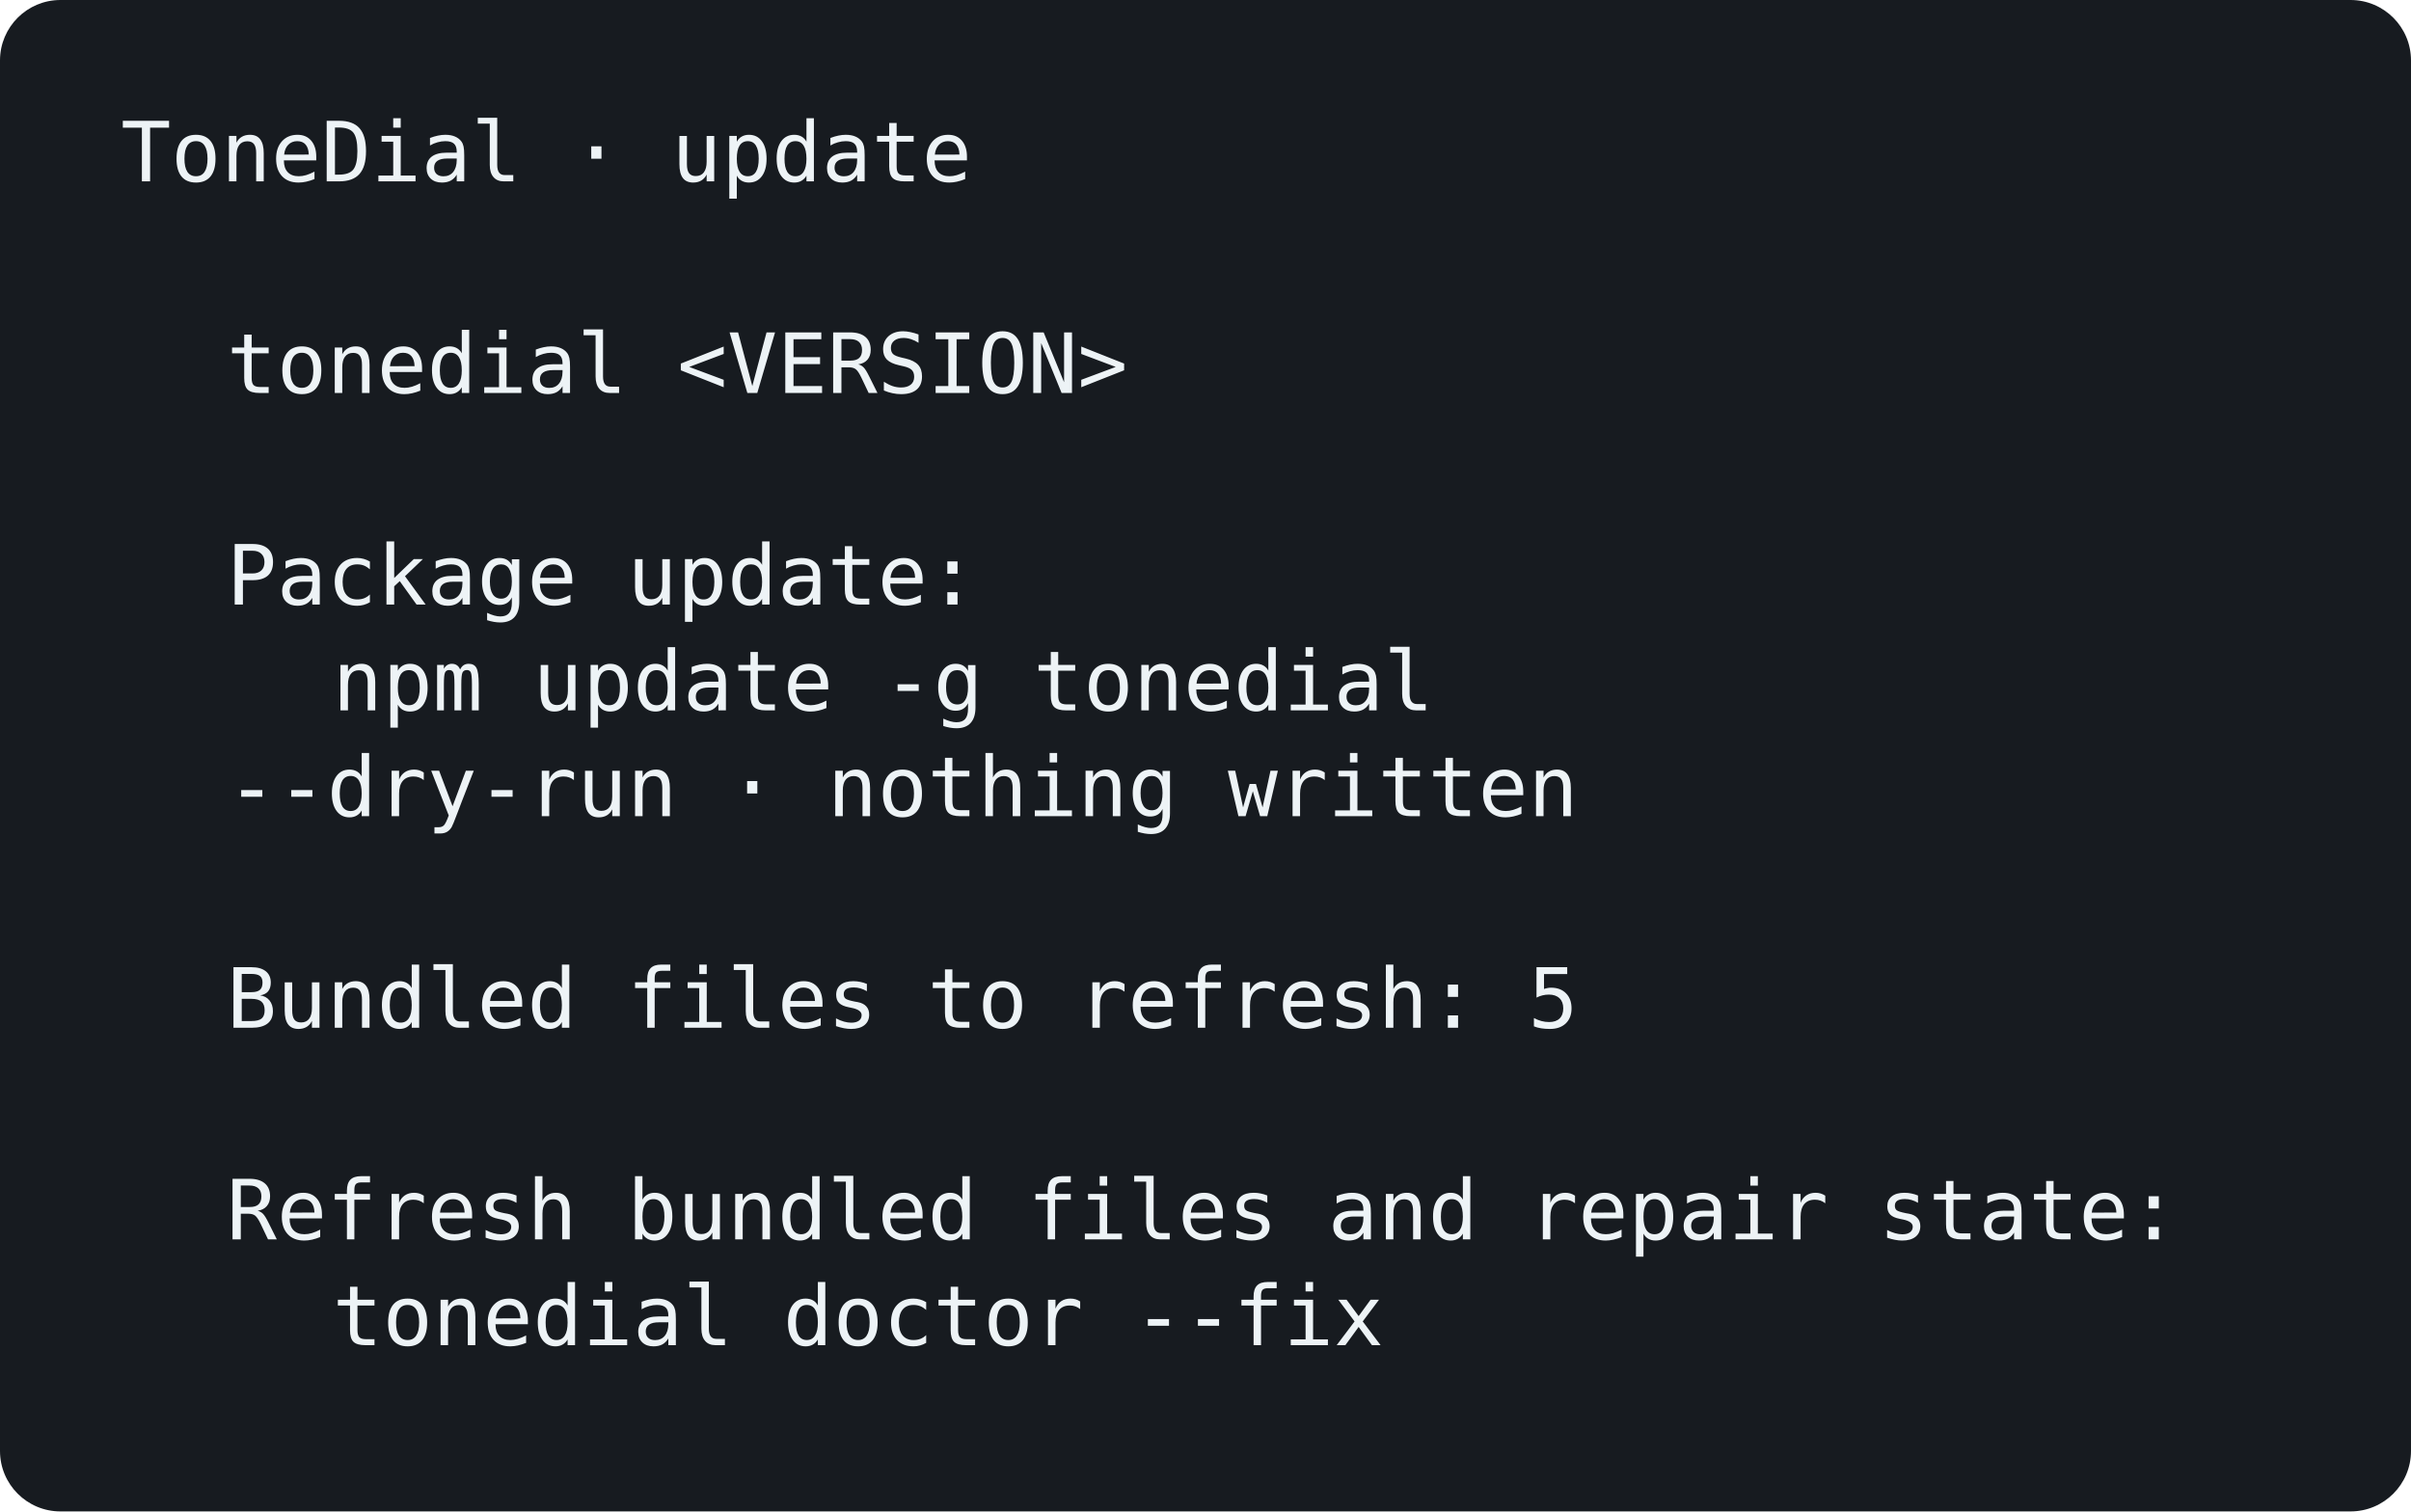
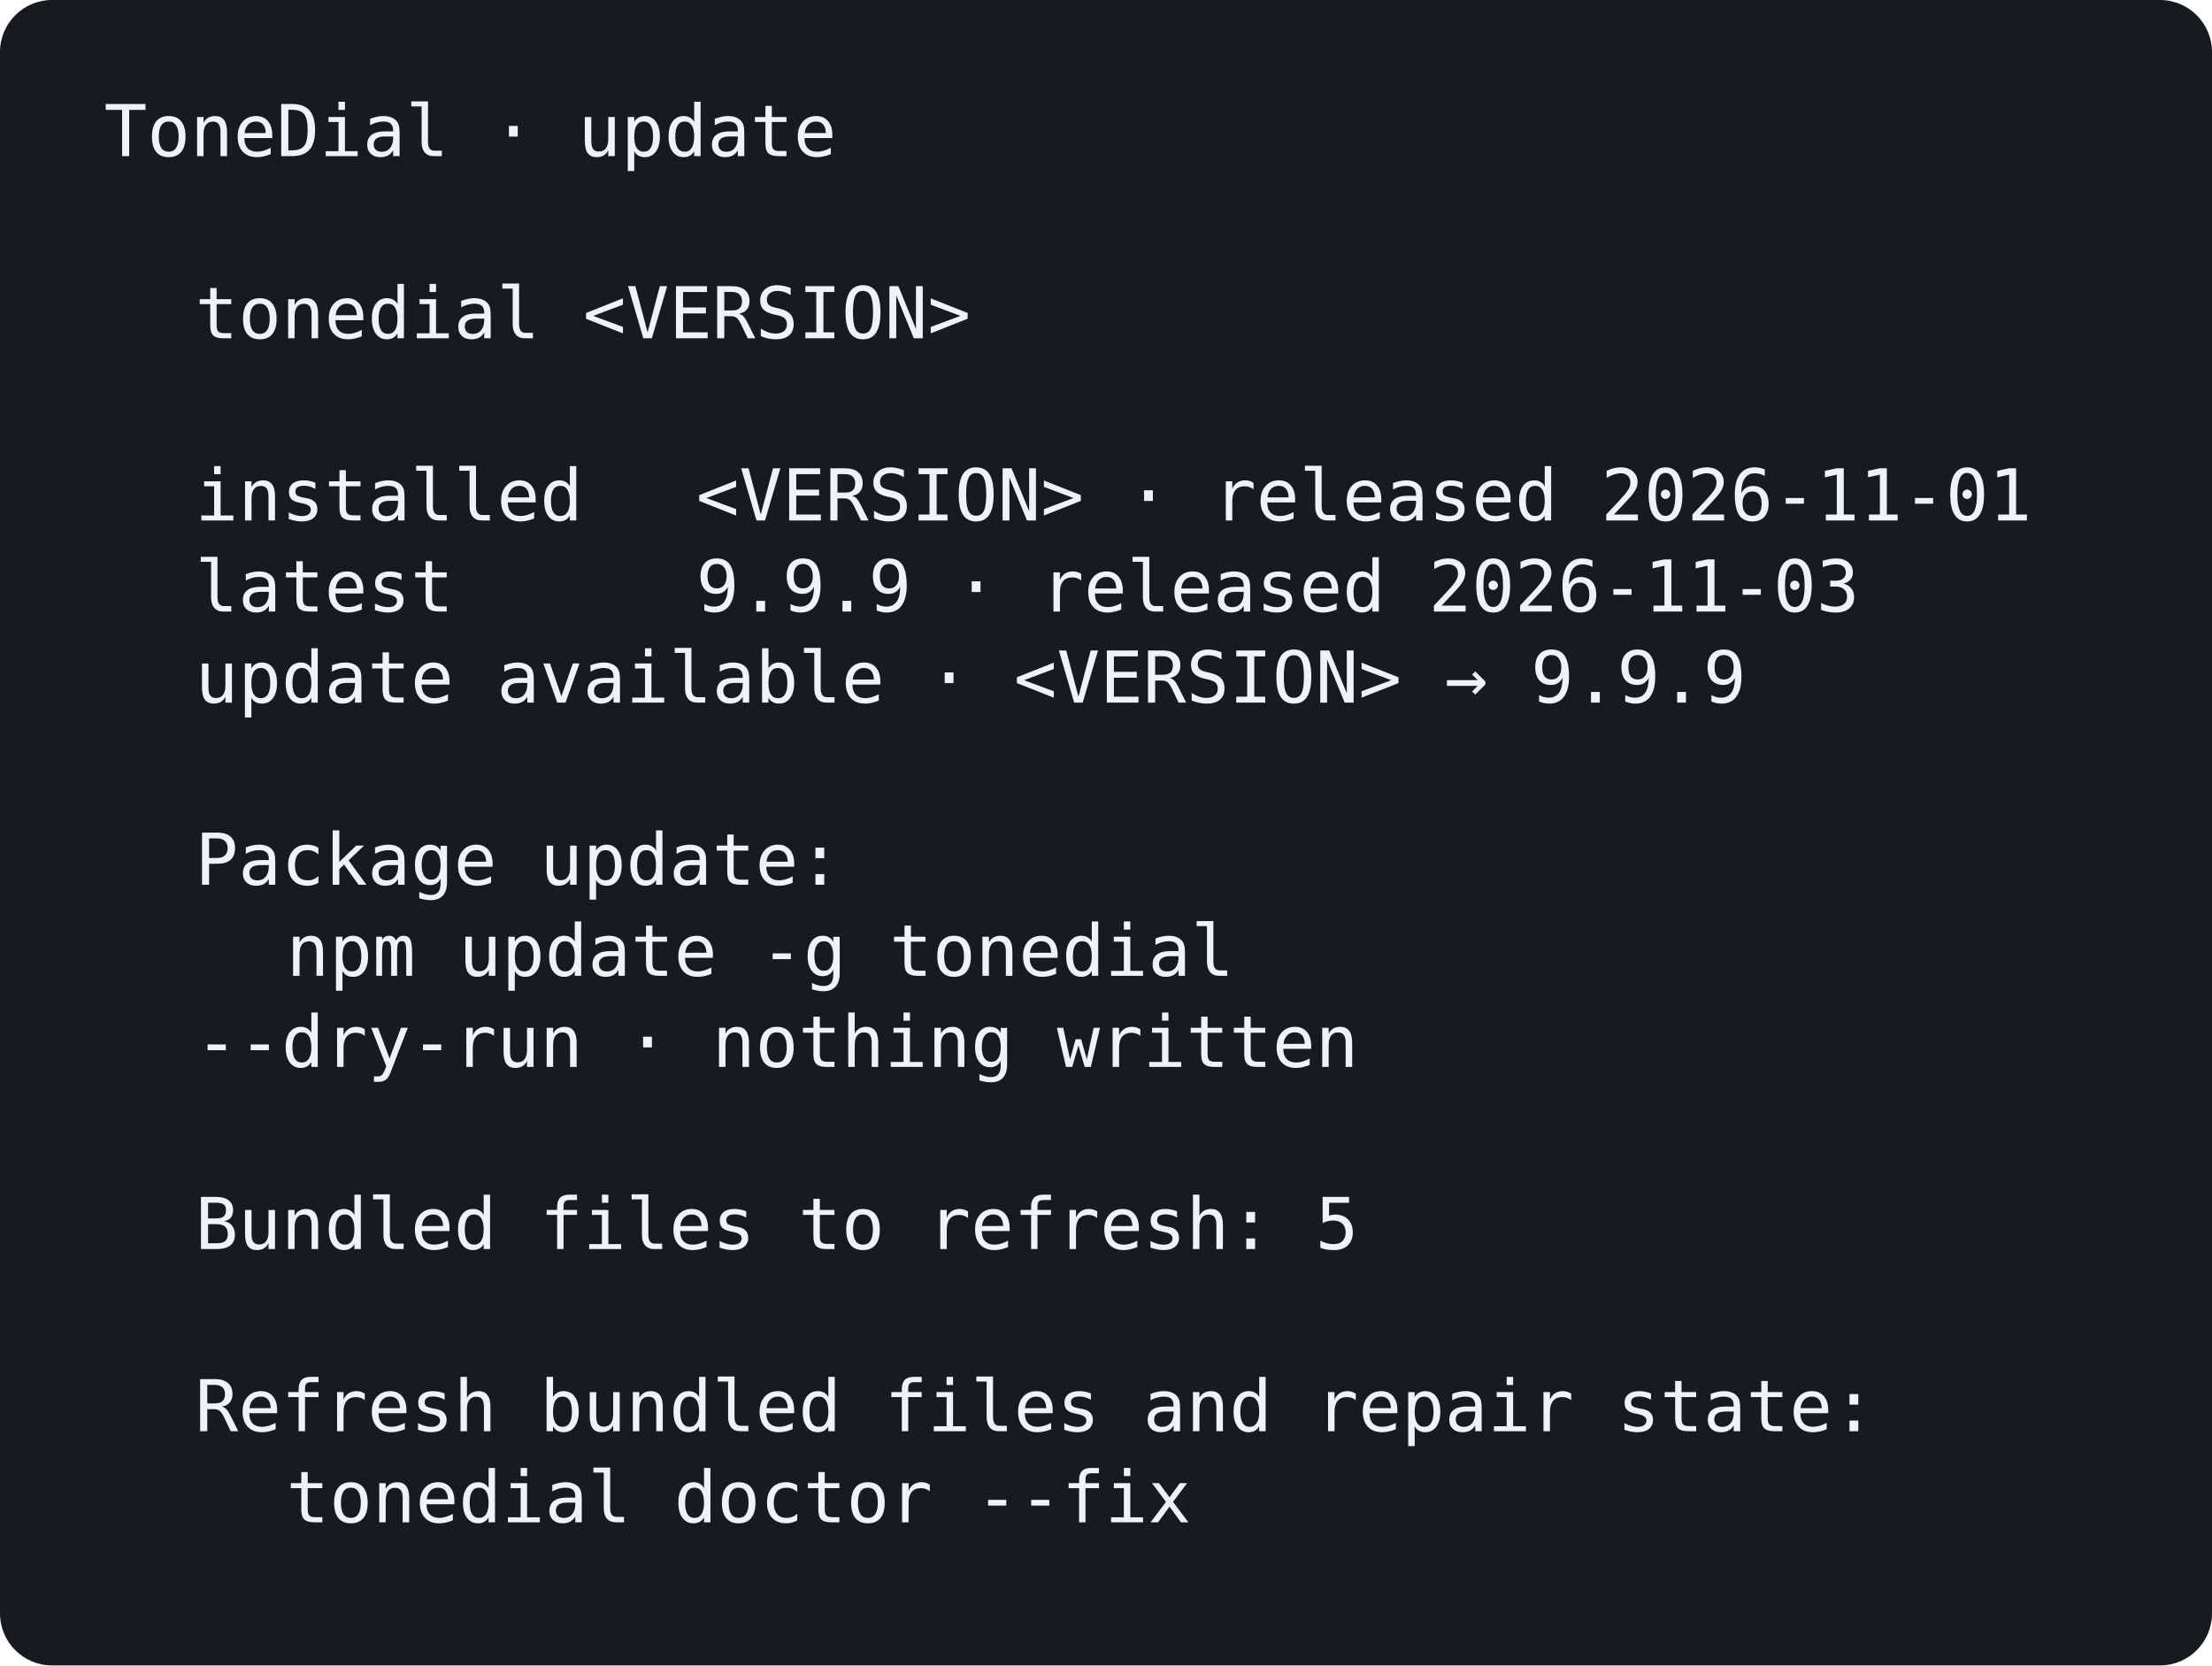
- <svg xmlns="http://www.w3.org/2000/svg" width="638" height="400" viewBox="0 0 638 400" role="img" aria-labelledby="title description">
+ <svg xmlns="http://www.w3.org/2000/svg" width="680" height="512" viewBox="0 0 680 512" role="img" aria-labelledby="title description">
  <rect width="100%" height="100%" rx="16" fill="#171b20" />
  <g font-family="ui-monospace, SFMono-Regular, Menlo, Consolas, monospace, system-ui" font-size="22">
    <text x="32" y="48" fill="#edf3f6" font-weight="400" opacity="1">ToneDial · update</text>
    <text x="60" y="104" fill="#edf3f6" font-weight="400" opacity="1">tonedial &lt;VERSION&gt;</text>
-     <text x="60" y="160" fill="#edf3f6" font-weight="400" opacity="1">Package update:</text>
-     <text x="88" y="188" fill="#edf3f6" font-weight="400" opacity="1">npm update -g tonedial</text>
-     <text x="60" y="216" fill="#edf3f6" font-weight="400" opacity="1">--dry-run · nothing written</text>
-     <text x="60" y="272" fill="#edf3f6" font-weight="400" opacity="1">Bundled files to refresh: 5</text>
-     <text x="60" y="328" fill="#edf3f6" font-weight="400" opacity="1">Refresh bundled files and repair state:</text>
-     <text x="88" y="356" fill="#edf3f6" font-weight="400" opacity="1">tonedial doctor --fix</text>
+     <text x="60" y="160" fill="#edf3f6" font-weight="400" opacity="1">installed</text>
+     <text x="214" y="160" fill="#edf3f6" font-weight="400" opacity="1">&lt;VERSION&gt; · released 2026-11-01</text>
+     <text x="60" y="188" fill="#edf3f6" font-weight="400" opacity="1">latest</text>
+     <text x="214" y="188" fill="#edf3f6" font-weight="400" opacity="1">9.9.9 · released 2026-11-03</text>
+     <text x="60" y="216" fill="#edf3f6" font-weight="400" opacity="1">update available · &lt;VERSION&gt; → 9.9.9</text>
+     <text x="60" y="272" fill="#edf3f6" font-weight="400" opacity="1">Package update:</text>
+     <text x="88" y="300" fill="#edf3f6" font-weight="400" opacity="1">npm update -g tonedial</text>
+     <text x="60" y="328" fill="#edf3f6" font-weight="400" opacity="1">--dry-run · nothing written</text>
+     <text x="60" y="384" fill="#edf3f6" font-weight="400" opacity="1">Bundled files to refresh: 5</text>
+     <text x="60" y="440" fill="#edf3f6" font-weight="400" opacity="1">Refresh bundled files and repair state:</text>
+     <text x="88" y="468" fill="#edf3f6" font-weight="400" opacity="1">tonedial doctor --fix</text>
  </g>
</svg>
